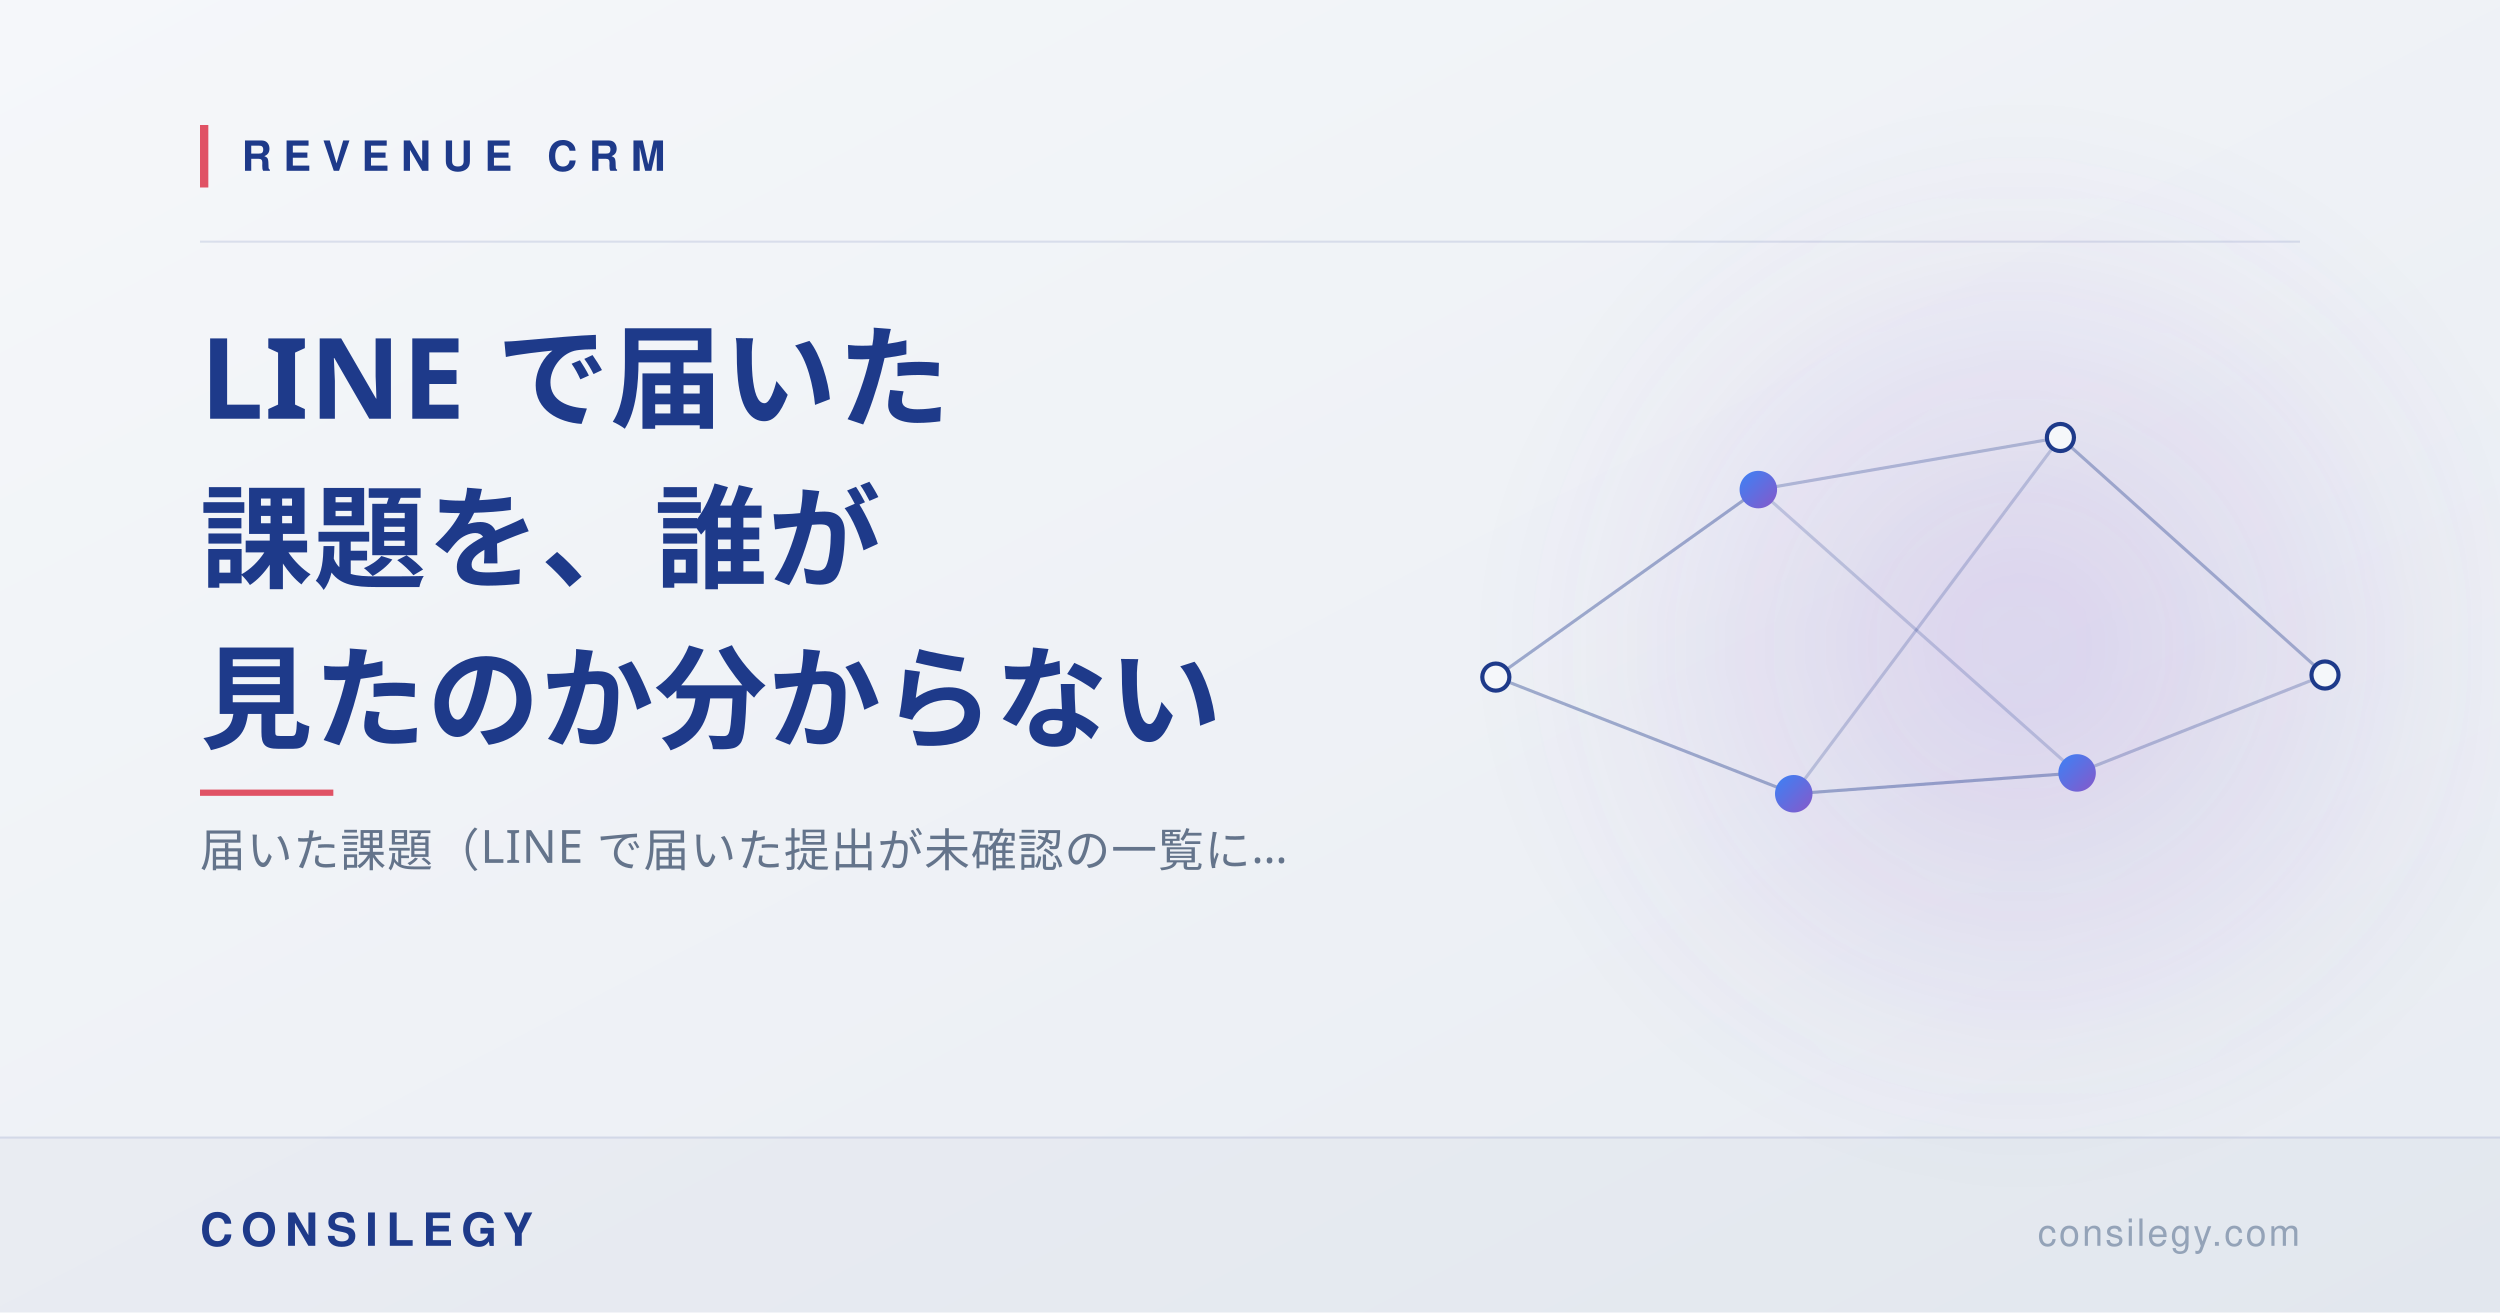
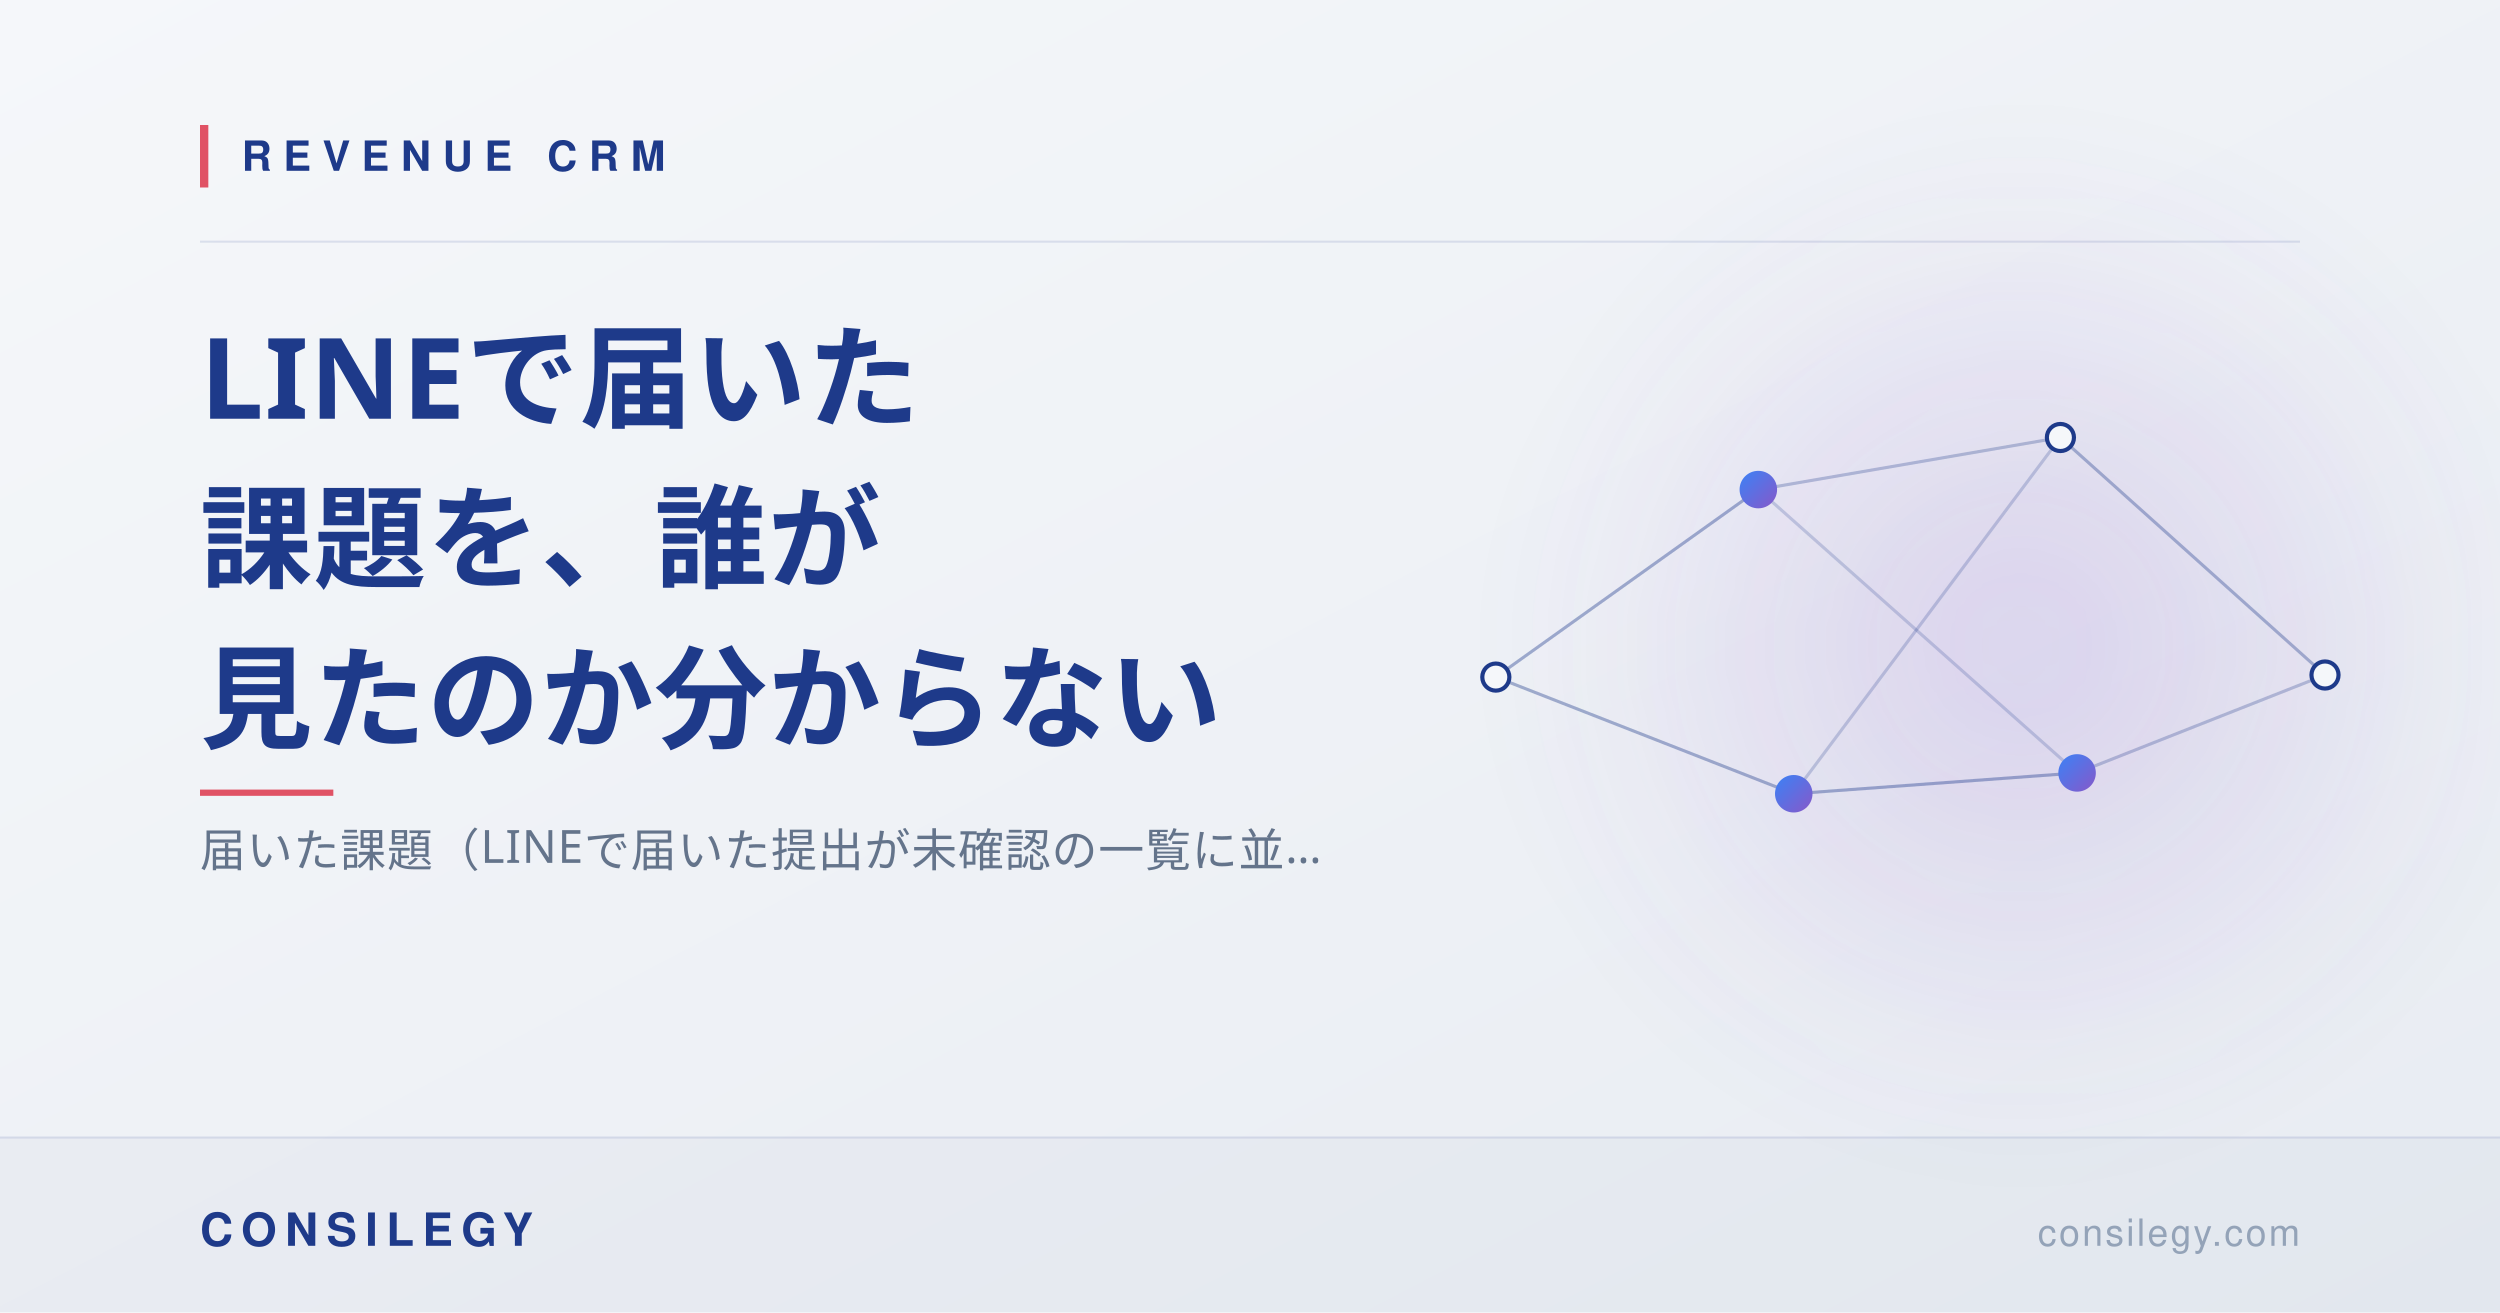
<svg xmlns="http://www.w3.org/2000/svg" viewBox="0 0 1200 630" width="1200" height="630">
  <defs>
    <linearGradient id="bg" x1="0%" y1="0%" x2="100%" y2="100%">
      <stop offset="0%" stop-color="#F5F7FA" />
      <stop offset="100%" stop-color="#E8ECF2" />
    </linearGradient>
    <linearGradient id="bi" x1="0%" y1="0%" x2="100%" y2="100%">
      <stop offset="0%" stop-color="#3B82F6" />
      <stop offset="100%" stop-color="#8758C9" />
    </linearGradient>
    <radialGradient id="glow" cx="50%" cy="50%" r="50%">
      <stop offset="0%" stop-color="#8758C9" stop-opacity="0.20" />
      <stop offset="100%" stop-color="#8758C9" stop-opacity="0" />
    </radialGradient>
    <filter id="soft" x="-60%" y="-60%" width="220%" height="220%">
      <feGaussianBlur stdDeviation="26" />
    </filter>
  </defs>
  <rect width="1200" height="630" fill="url(#bg)" />
  <circle cx="970" cy="310" r="240" fill="url(#glow)" filter="url(#soft)" />
  <line x1="718" y1="325" x2="844" y2="235" stroke="#1E3A8A" stroke-opacity="0.39" stroke-width="1.5" />
  <line x1="718" y1="325" x2="861" y2="381" stroke="#1E3A8A" stroke-opacity="0.38" stroke-width="1.5" />
  <line x1="844" y1="235" x2="989" y2="210" stroke="#1E3A8A" stroke-opacity="0.28" stroke-width="1.5" />
  <line x1="844" y1="235" x2="997" y2="371" stroke="#1E3A8A" stroke-opacity="0.21" stroke-width="1.5" />
  <line x1="861" y1="381" x2="989" y2="210" stroke="#1E3A8A" stroke-opacity="0.22" stroke-width="1.5" />
  <line x1="861" y1="381" x2="997" y2="371" stroke="#1E3A8A" stroke-opacity="0.39" stroke-width="1.5" />
  <line x1="989" y1="210" x2="1116" y2="324" stroke="#1E3A8A" stroke-opacity="0.35" stroke-width="1.5" />
  <line x1="997" y1="371" x2="1116" y2="324" stroke="#1E3A8A" stroke-opacity="0.27" stroke-width="1.5" />
  <circle cx="718" cy="325" r="6.5" fill="#F5F7FA" stroke="#1E3A8A" stroke-width="2" />
  <circle cx="844" cy="235" r="9" fill="url(#bi)" />
  <circle cx="861" cy="381" r="9" fill="url(#bi)" />
  <circle cx="989" cy="210" r="6.5" fill="#F5F7FA" stroke="#1E3A8A" stroke-width="2" />
  <circle cx="997" cy="371" r="9" fill="url(#bi)" />
  <circle cx="1116" cy="324" r="6.5" fill="#F5F7FA" stroke="#1E3A8A" stroke-width="2" />
  <rect x="96" y="60" width="4" height="30" fill="#E05265" />
  <text x="116" y="82" font-family="'Helvetica Neue',Helvetica,Arial,sans-serif" font-size="20" font-weight="600" fill="#1E3A8A" letter-spacing="0.28em">REVENUE CRM</text>
  <line x1="96" y1="116" x2="1104" y2="116" stroke="#1E3A8A" stroke-opacity="0.12" stroke-width="1" />
-   <text x="96" y="201" font-family="'Hiragino Sans','Hiragino Kaku Gothic ProN',system-ui,sans-serif" font-size="54" font-weight="600" fill="#1E3A8A" letter-spacing="0.01em">LINE で届いた</text>
+   <text x="96" y="201" font-family="'Hiragino Sans','Hiragino Kaku Gothic ProN',system-ui,sans-serif" font-size="54" font-weight="600" fill="#1E3A8A" letter-spacing="0.01em">LINEで届いた</text>
  <text x="96" y="278" font-family="'Hiragino Sans','Hiragino Kaku Gothic ProN',system-ui,sans-serif" font-size="54" font-weight="600" fill="#1E3A8A" letter-spacing="0.01em">課題を、誰が</text>
  <text x="96" y="355" font-family="'Hiragino Sans','Hiragino Kaku Gothic ProN',system-ui,sans-serif" font-size="54" font-weight="600" fill="#1E3A8A" letter-spacing="0.01em">見たのか分からない</text>
  <rect x="96" y="379" width="64" height="3" fill="#E05265" />
-   <text x="96" y="416" font-family="'Hiragino Sans','Hiragino Kaku Gothic ProN',system-ui,sans-serif" font-size="22" font-weight="400" fill="#64748B" letter-spacing="0.02em">届いた課題（LINE で届いた提出が未確認の一覧に…</text>
+   <text x="96" y="416" font-family="'Hiragino Sans','Hiragino Kaku Gothic ProN',system-ui,sans-serif" font-size="22" font-weight="400" fill="#64748B" letter-spacing="0.02em">届いた課題（LINEで届いた提出が未確認の一覧に並…</text>
  <rect x="0" y="546" width="1200" height="84" fill="#1E3A8A" fill-opacity="0.035" />
  <line x1="0" y1="546" x2="1200" y2="546" stroke="#1E3A8A" stroke-opacity="0.12" stroke-width="1" />
  <text x="96" y="598" font-family="'Helvetica Neue',Helvetica,Arial,sans-serif" font-size="22" font-weight="600" fill="#1E3A8A" letter-spacing="0.18em">CONSILEGY</text>
  <text x="1104" y="598" text-anchor="end" font-family="'Helvetica Neue',Helvetica,Arial,sans-serif" font-size="18" font-weight="400" fill="#94A3B8" letter-spacing="0.06em">consilegy.com</text>
</svg>
